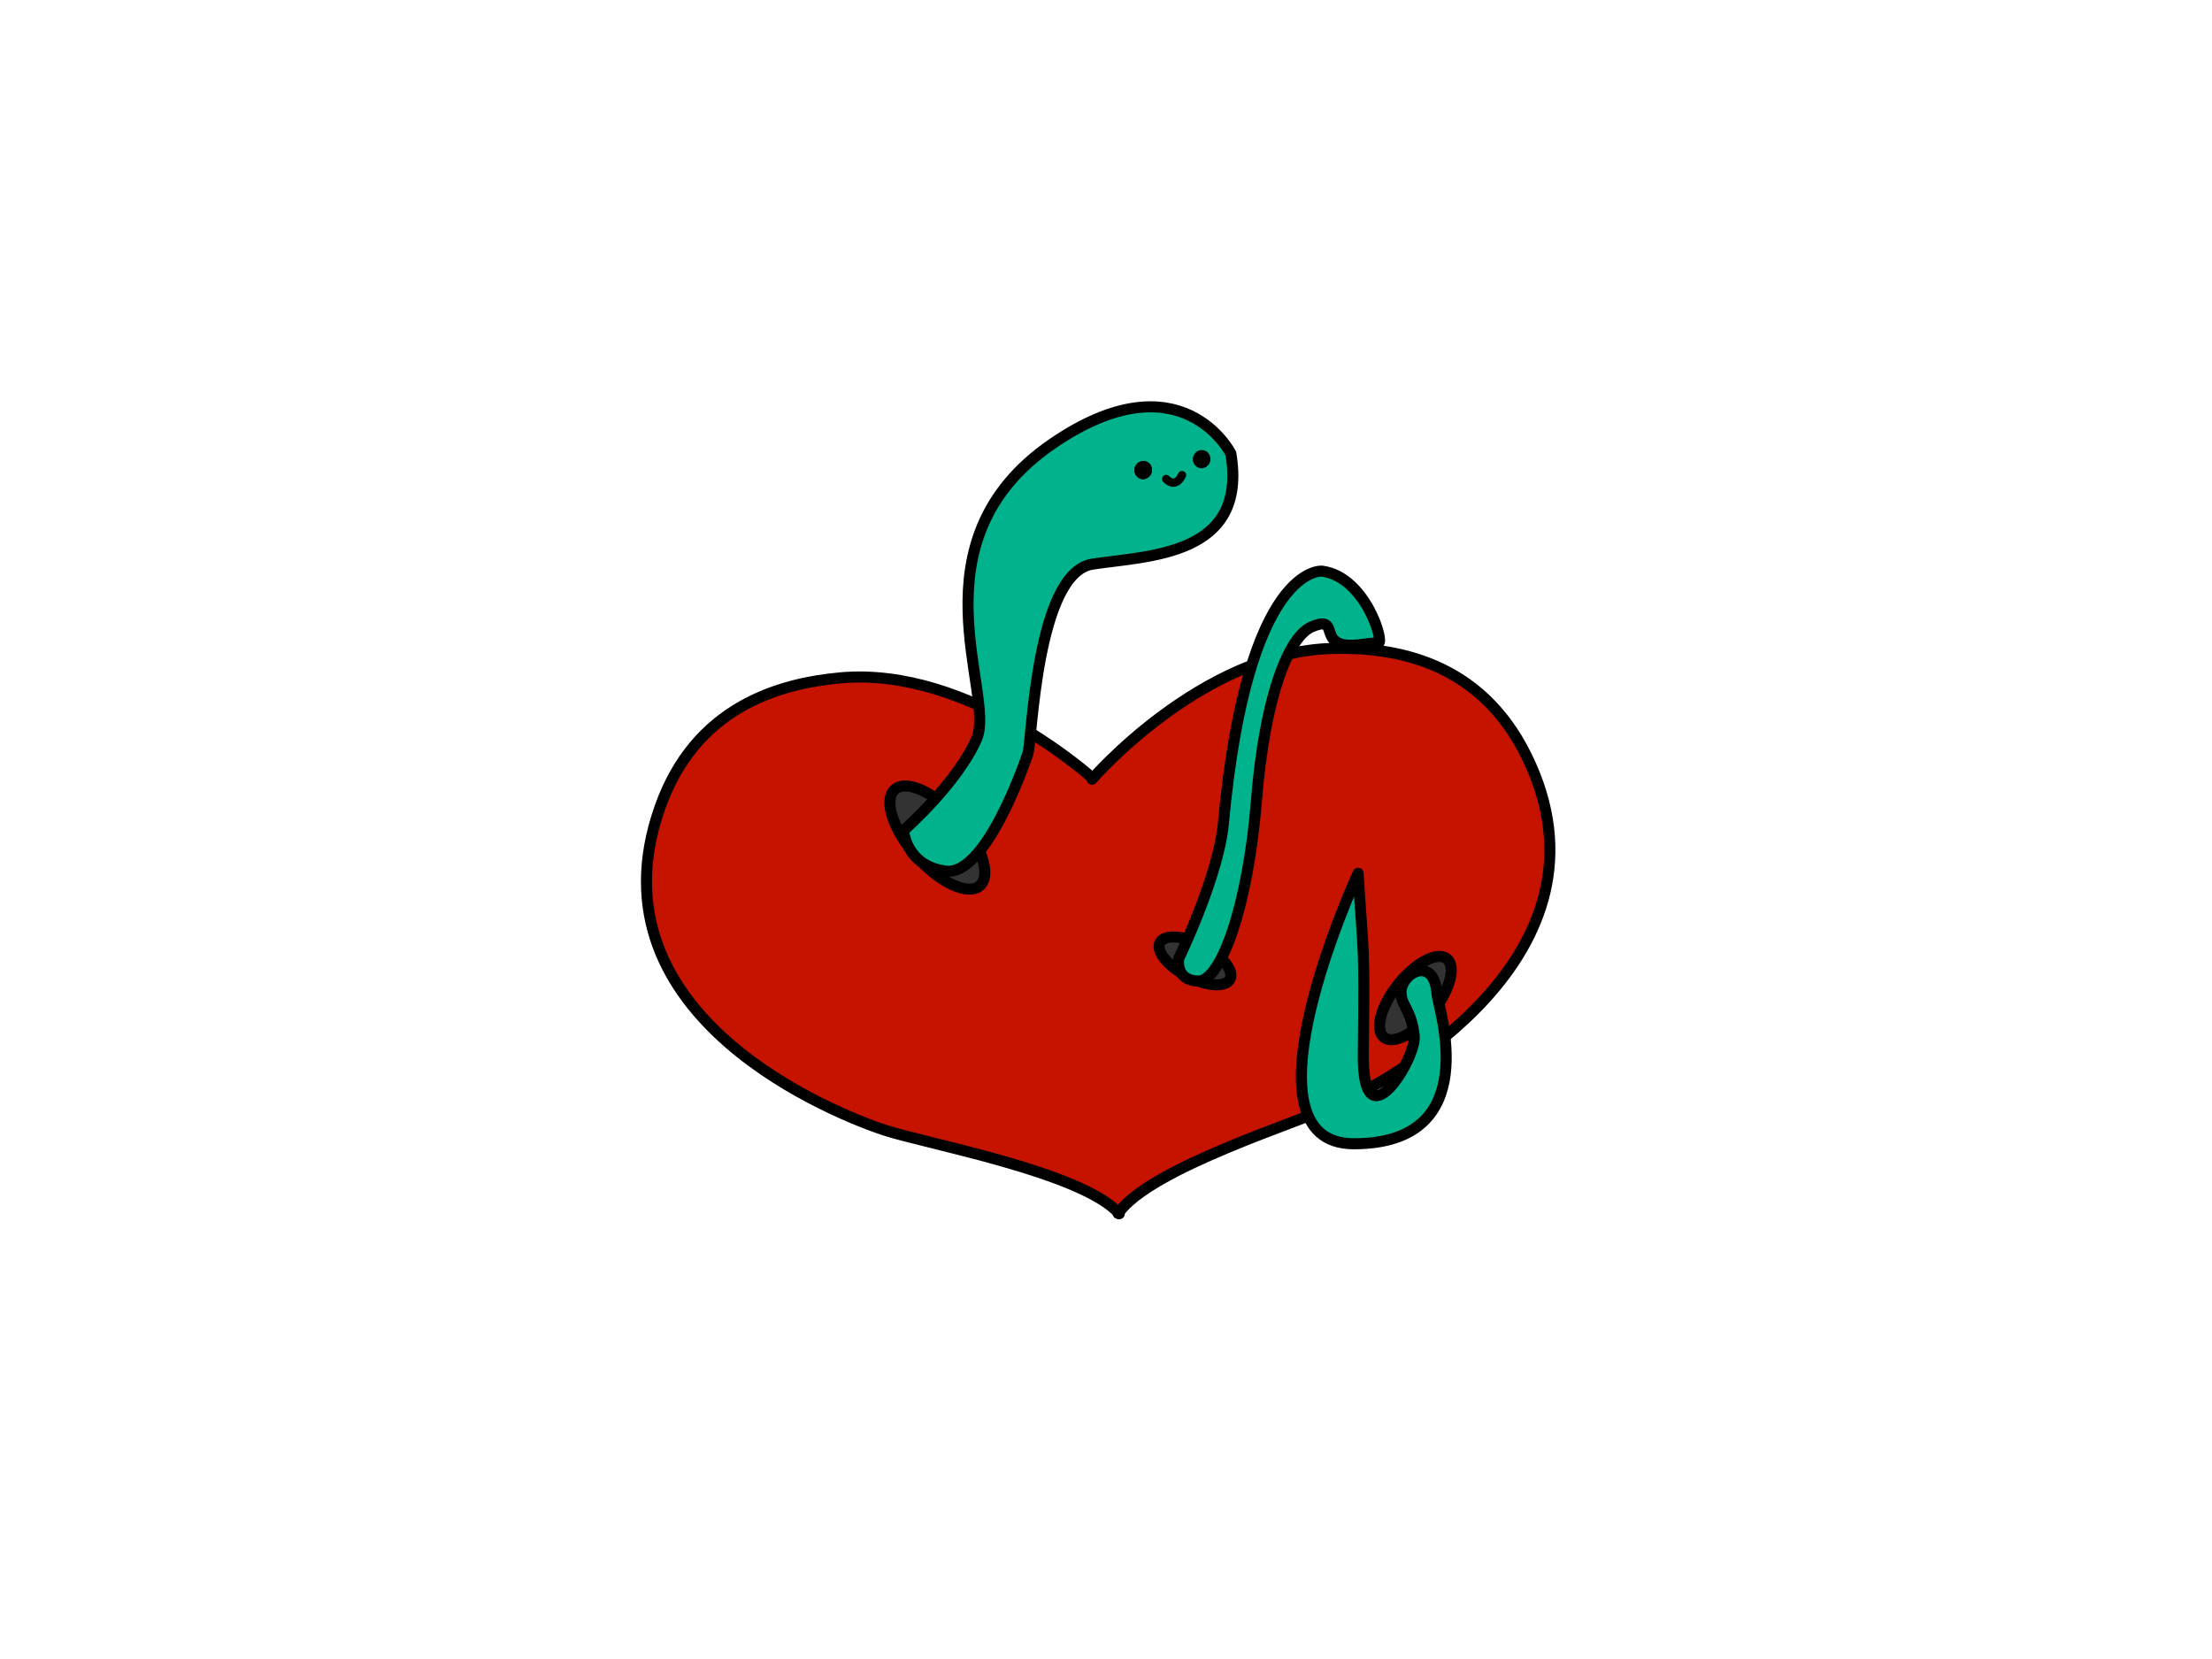
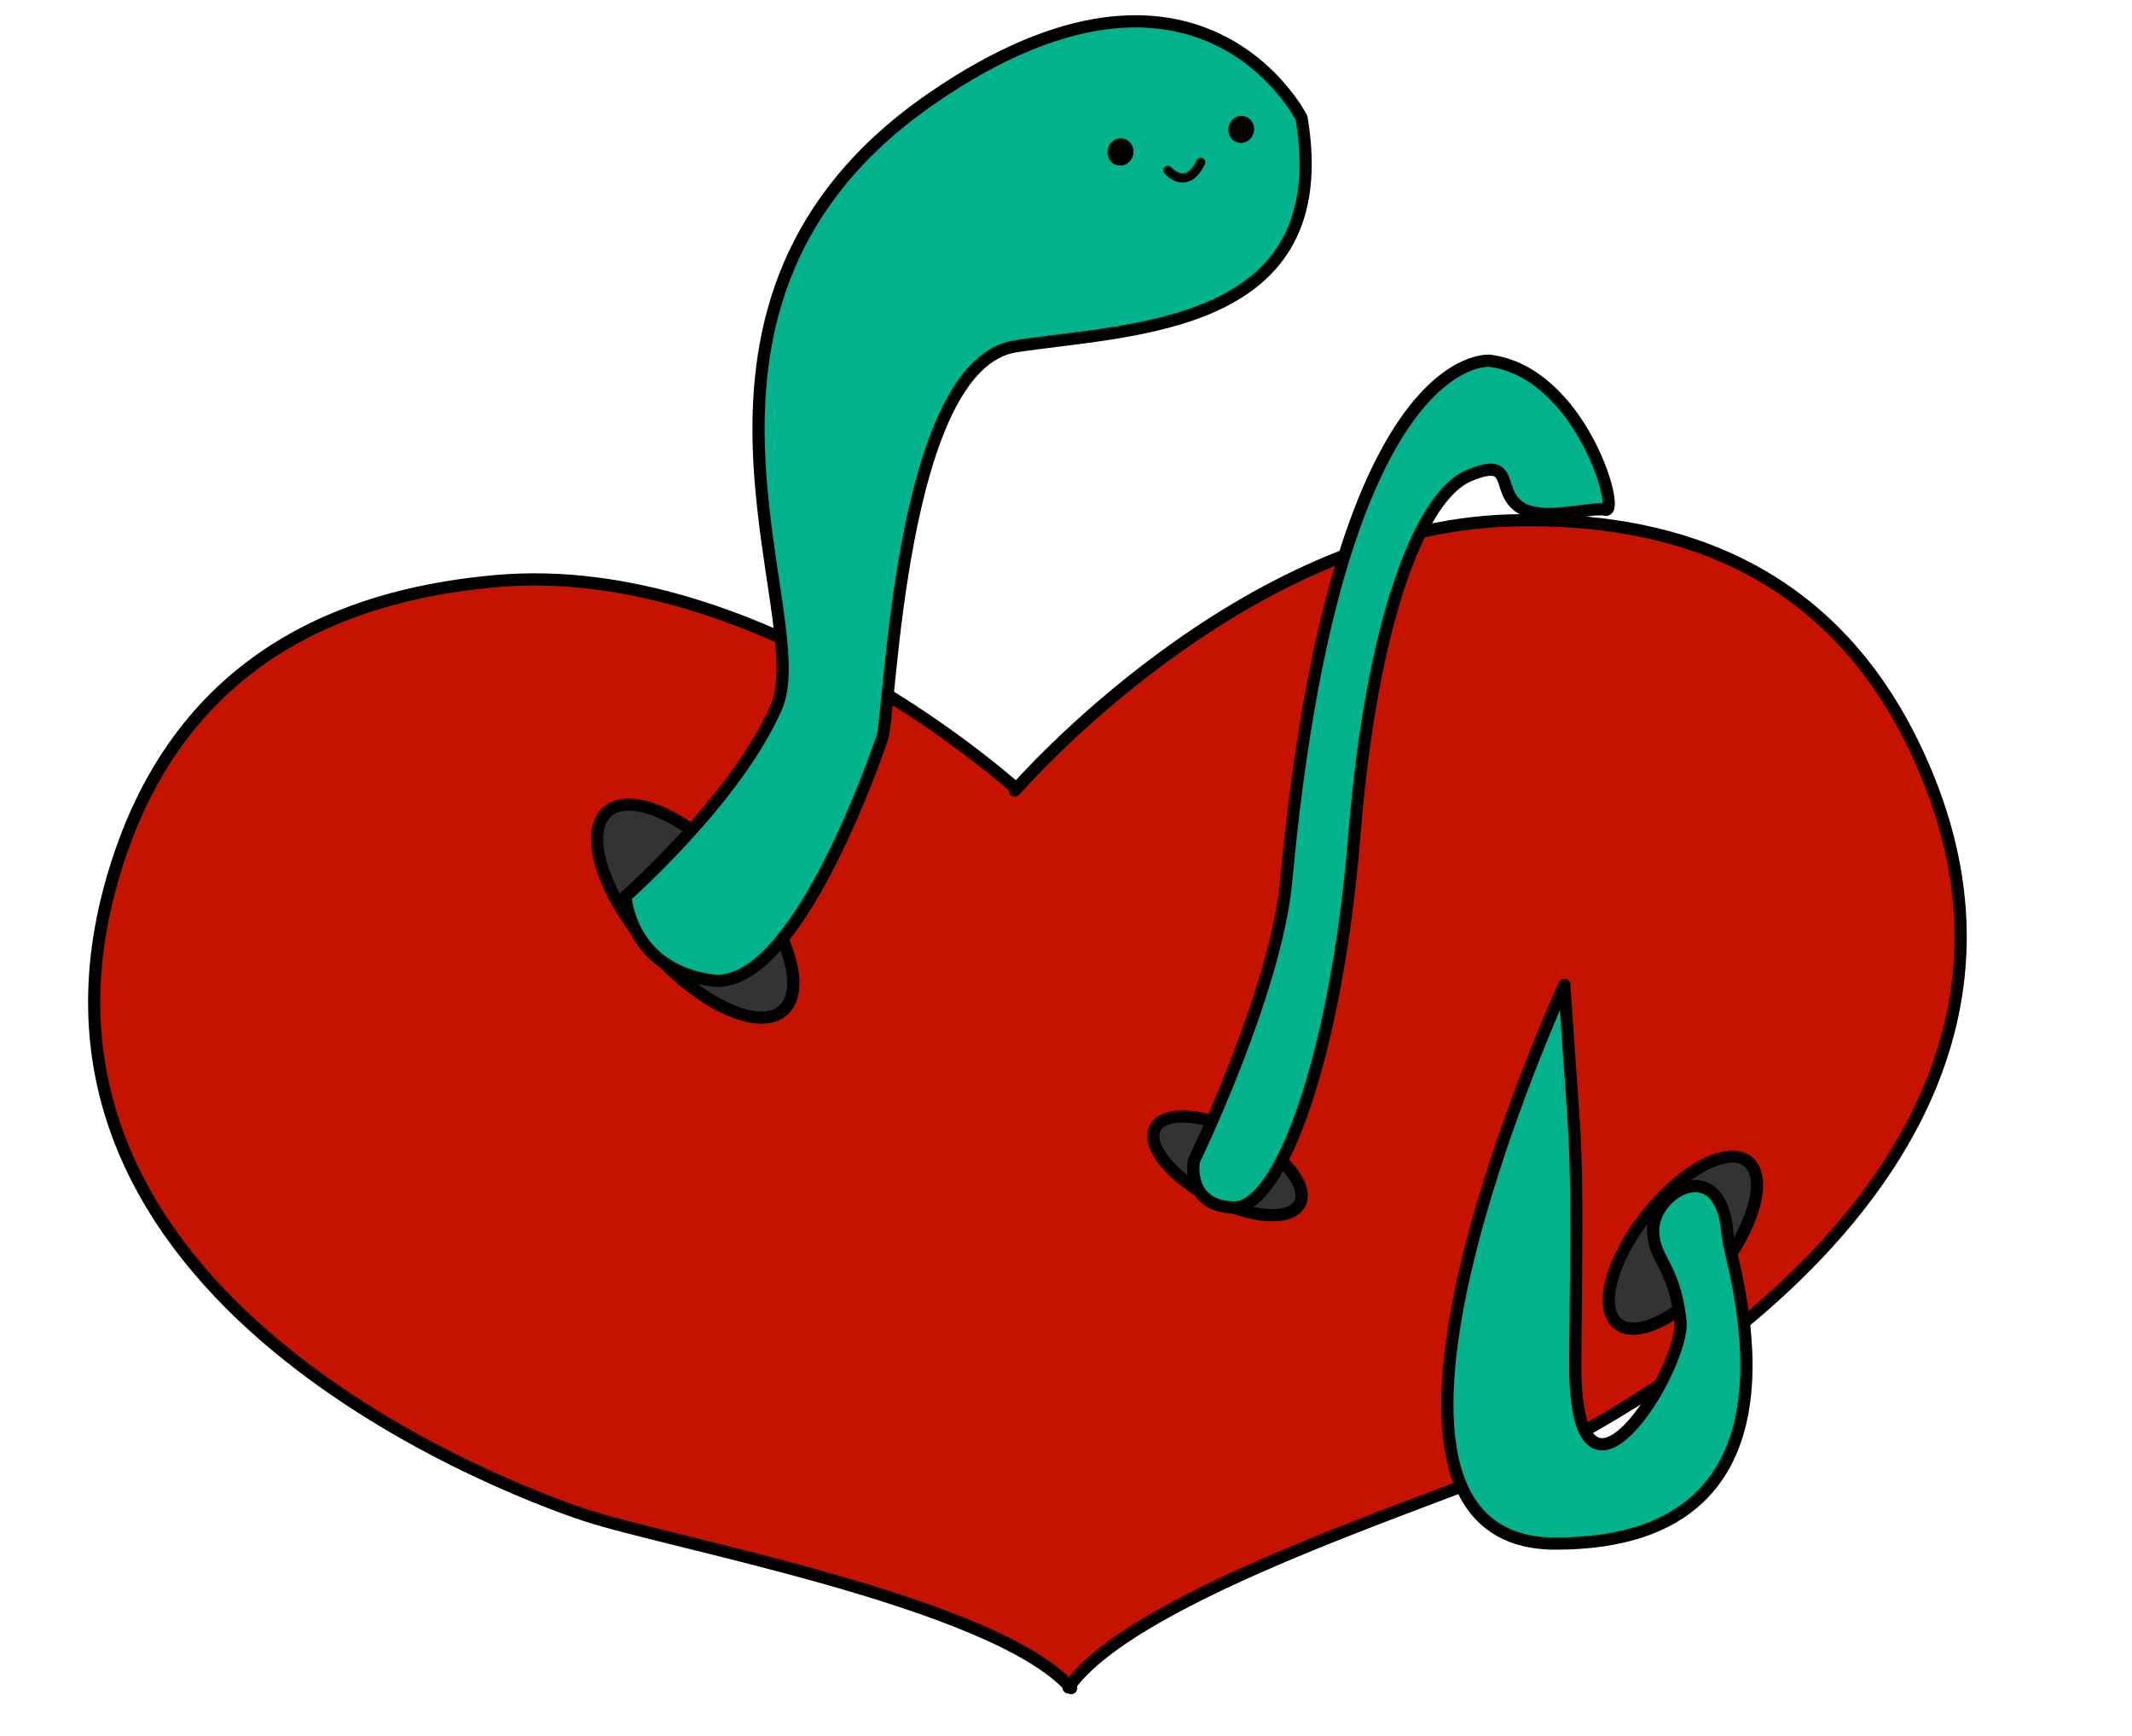
- <svg xmlns="http://www.w3.org/2000/svg" width="100%" height="100%" viewBox="0 0 800 600" version="1.1" xml:space="preserve" style="fill-rule:evenodd;clip-rule:evenodd;stroke-linecap:round;stroke-linejoin:round;stroke-miterlimit:1.5;">
+ <svg xmlns="http://www.w3.org/2000/svg" width="25%" height="25%" viewBox="0 0 700 570" version="1.1" xml:space="preserve" style="fill-rule:evenodd;clip-rule:evenodd;stroke-linecap:round;stroke-linejoin:round;stroke-miterlimit:1.5;">
  <g>
    <g id="heart">
-       <path d="M395.68,281.903c0,0 -44.789,-41.009 -91.732,-36.747c-22.612,2.053 -52.572,10.805 -65.287,46.919c-26.905,76.418 66.048,111.616 81.093,116.593c15.045,4.976 71.659,15.183 85.068,30.291" style="fill:#c51300;stroke:#000;stroke-width:4px;" />
-       <path d="M394.957,281.809c0,0 39.65,-45.996 86.768,-47.29c22.697,-0.624 53.478,4.54 70.357,38.907c35.714,72.719 -52.449,118.615 -66.804,125.328c-14.354,6.713 -69.373,23.514 -80.911,40.096" style="fill:#c51300;stroke:#000;stroke-width:4px;" />
+       <path d="M334.543,259.776c0,0 -84.008,-76.917 -172.055,-68.924c-42.413,3.851 -98.606,20.266 -122.455,88.004c-50.463,143.332 123.882,209.349 152.101,218.684c28.219,9.334 134.405,28.479 159.557,56.816" style="fill:#c51300;stroke:#000;stroke-width:4px;" />
+       <path d="M333.186,259.6c0,0 74.369,-86.272 162.745,-88.699c42.571,-1.169 100.306,8.516 131.963,72.975c66.987,136.395 -98.374,222.478 -125.298,235.069c-26.924,12.592 -130.118,44.105 -151.759,75.205" style="fill:#c51300;stroke:#000;stroke-width:4px;" />
    </g>
    <g id="holes">
-       <path d="M346.632,296.174c8.494,9.598 11.975,20.413 7.768,24.136c-4.207,3.723 -14.518,-1.046 -23.013,-10.644c-8.494,-9.598 -11.974,-20.413 -7.768,-24.136c4.207,-3.723 14.519,1.046 23.013,10.644Z" style="fill:#333;stroke:#000;stroke-width:4px;" />
-       <path d="M435.098,341.974c6.979,3.664 11.343,9.122 9.737,12.181c-1.606,3.059 -8.576,2.569 -15.556,-1.095c-6.98,-3.663 -11.343,-9.121 -9.738,-12.181c1.606,-3.059 8.577,-2.569 15.557,1.095Z" style="fill:#333;stroke:#000;stroke-width:4px;" />
-       <path d="M518.134,365.949c-6.278,7.843 -14.166,11.977 -17.603,9.226c-3.438,-2.752 -1.133,-11.354 5.145,-19.197c6.278,-7.844 14.166,-11.978 17.604,-9.226c3.438,2.751 1.132,11.353 -5.146,19.197Z" style="fill:#333;stroke:#000;stroke-width:4px;" />
+       <path d="M242.547,286.544c15.932,18.002 22.46,38.286 14.57,45.27c-7.891,6.983 -27.231,-1.963 -43.163,-19.965c-15.932,-18.002 -22.461,-38.287 -14.57,-45.27c7.89,-6.983 27.231,1.963 43.163,19.965Z" style="fill:#333;stroke:#000;stroke-width:4px;" />
+       <path d="M408.476,372.447c13.091,6.872 21.275,17.109 18.263,22.847c-3.012,5.739 -16.086,4.819 -29.178,-2.053c-13.091,-6.871 -21.275,-17.109 -18.263,-22.847c3.012,-5.738 16.086,-4.818 29.178,2.053Z" style="fill:#333;stroke:#000;stroke-width:4px;" />
+       <path d="M564.222,417.415c-11.775,14.712 -26.57,22.465 -33.018,17.304c-6.449,-5.161 -2.124,-21.295 9.651,-36.006c11.775,-14.712 26.57,-22.465 33.018,-17.304c6.448,5.161 2.123,21.295 -9.651,36.006Z" style="fill:#333;stroke:#000;stroke-width:4px;" />
    </g>
    <g id="worm">
-       <path d="M445.148,164.03c0,0 -17.876,-35.547 -64.554,-3.521c-51.738,35.497 -20.381,90.483 -27.342,106.597c-6.961,16.115 -26.453,33.25 -26.453,33.25c0,0 0.723,12.72 15.143,14.687c14.42,1.966 28.338,-38.207 29.815,-42.487c1.476,-4.28 2.954,-65.451 23.382,-68.537c20.427,-3.087 56.275,-2.957 50.009,-39.989Z" style="fill:#00b38d;stroke:#000;stroke-width:4px;" />
+       <path d="M427.326,38.691c0,0 -33.528,-66.673 -121.079,-6.605c-97.041,66.579 -38.227,169.713 -51.284,199.937c-13.056,30.224 -49.616,62.365 -49.616,62.365c0,0 1.356,23.857 28.403,27.546c27.047,3.689 53.152,-71.662 55.922,-79.69c2.769,-8.028 5.541,-122.761 43.855,-128.55c38.315,-5.79 105.552,-5.545 93.799,-75.003Z" style="fill:#00b38d;stroke:#000;stroke-width:4px;" />
    </g>
    <g id="wormbody">
-       <path d="M478.108,206.562c0,0 -26.949,-2.752 -35.65,91.144c-1.791,19.329 -16.139,48.899 -16.139,48.899c0,0 -1.514,7.86 6.864,8.209c8.377,0.35 18.161,-27.173 21.214,-65.181c3.054,-38.008 11.711,-59.378 19.937,-62.907c8.227,-3.528 4.847,2.373 8.798,5.313c3.951,2.94 12.555,0.009 15.238,0.614c2.682,0.604 -4.324,-24.038 -20.262,-26.091Z" style="fill:#00b38d;stroke:#000;stroke-width:4px;" />
+       <path d="M489.146,118.465c0,0 -50.545,-5.162 -66.865,170.953c-3.359,36.253 -30.271,91.715 -30.271,91.715c0,0 -2.84,14.742 12.874,15.397c15.714,0.656 34.065,-50.967 39.791,-122.256c5.727,-71.289 21.965,-111.371 37.395,-117.989c15.429,-6.618 9.091,4.451 16.5,9.965c7.41,5.514 23.549,0.017 28.581,1.151c5.032,1.133 -8.11,-45.086 -38.005,-48.936Z" style="fill:#00b38d;stroke:#000;stroke-width:4px;" />
      <g id="worm-tail">
-         <path d="M491.161,315.852c0,0 -45.055,97.828 -1.529,97.805c47.671,-0.026 30.426,-49.277 30.106,-54.018c-0.986,-14.589 -13.286,-7.644 -13.042,-0.554c0.17,4.926 3.776,6.053 4.782,15.607c0.846,8.038 -18.783,40.065 -18.418,6.679c0.465,-42.487 0.124,-33.543 -1.899,-65.519" style="fill:#00b38d;stroke:#000;stroke-width:4px;" />
+         <path d="M513.63,323.452c0,0 -84.506,183.489 -2.868,183.445c89.413,-0.048 57.068,-92.424 56.467,-101.317c-1.849,-27.362 -24.918,-14.337 -24.461,-1.039c0.319,9.24 7.082,11.353 8.969,29.273c1.588,15.076 -35.229,75.146 -34.544,12.527c0.871,-79.689 0.232,-62.914 -3.563,-122.889" style="fill:#00b38d;stroke:#000;stroke-width:4px;" />
      </g>
    </g>
    <g id="face">
-       <path d="M413.744,168.727c0.64,0.144 1.03,0.834 0.87,1.541c-0.159,0.707 -0.807,1.163 -1.447,1.019c-0.639,-0.144 -1.029,-0.834 -0.87,-1.541c0.16,-0.707 0.808,-1.163 1.447,-1.019Z" style="stroke:#000;stroke-width:4px;" />
-       <path d="M413.744,168.727c0.64,0.144 1.03,0.834 0.87,1.541c-0.159,0.707 -0.807,1.163 -1.447,1.019c-0.639,-0.144 -1.029,-0.834 -0.87,-1.541c0.16,-0.707 0.808,-1.163 1.447,-1.019Z" style="stroke:#000;stroke-width:4px;" />
-       <path d="M434.879,164.774c0.64,0.144 1.03,0.835 0.87,1.542c-0.159,0.706 -0.807,1.163 -1.446,1.019c-0.64,-0.144 -1.03,-0.835 -0.871,-1.541c0.16,-0.707 0.808,-1.164 1.447,-1.02Z" style="stroke:#000;stroke-width:4px;" />
-       <path d="M421.765,173.224c0,0 3.202,3.796 5.739,-1.398" style="fill:none;stroke:#000;stroke-width:3px;" />
+       <path d="M368.425,47.499c1.199,0.27 1.93,1.566 1.632,2.891c-0.299,1.326 -1.515,2.182 -2.714,1.912c-1.199,-0.27 -1.931,-1.565 -1.632,-2.891c0.298,-1.325 1.515,-2.182 2.714,-1.912Z" style="stroke:#000;stroke-width:4px;" />
+       <path d="M368.425,47.499c1.199,0.27 1.93,1.566 1.632,2.891c-0.299,1.326 -1.515,2.182 -2.714,1.912c-1.199,-0.27 -1.931,-1.565 -1.632,-2.891c0.298,-1.325 1.515,-2.182 2.714,-1.912Z" style="stroke:#000;stroke-width:4px;" />
+       <path d="M408.066,40.086c1.2,0.27 1.931,1.565 1.632,2.891c-0.298,1.325 -1.514,2.182 -2.714,1.912c-1.199,-0.27 -1.93,-1.565 -1.631,-2.891c0.298,-1.325 1.514,-2.182 2.713,-1.912Z" style="stroke:#000;stroke-width:4px;" />
+       <path d="M383.468,55.934c0,0 6.006,7.121 10.764,-2.622" style="fill:none;stroke:#000;stroke-width:3px;" />
    </g>
  </g>
</svg>
